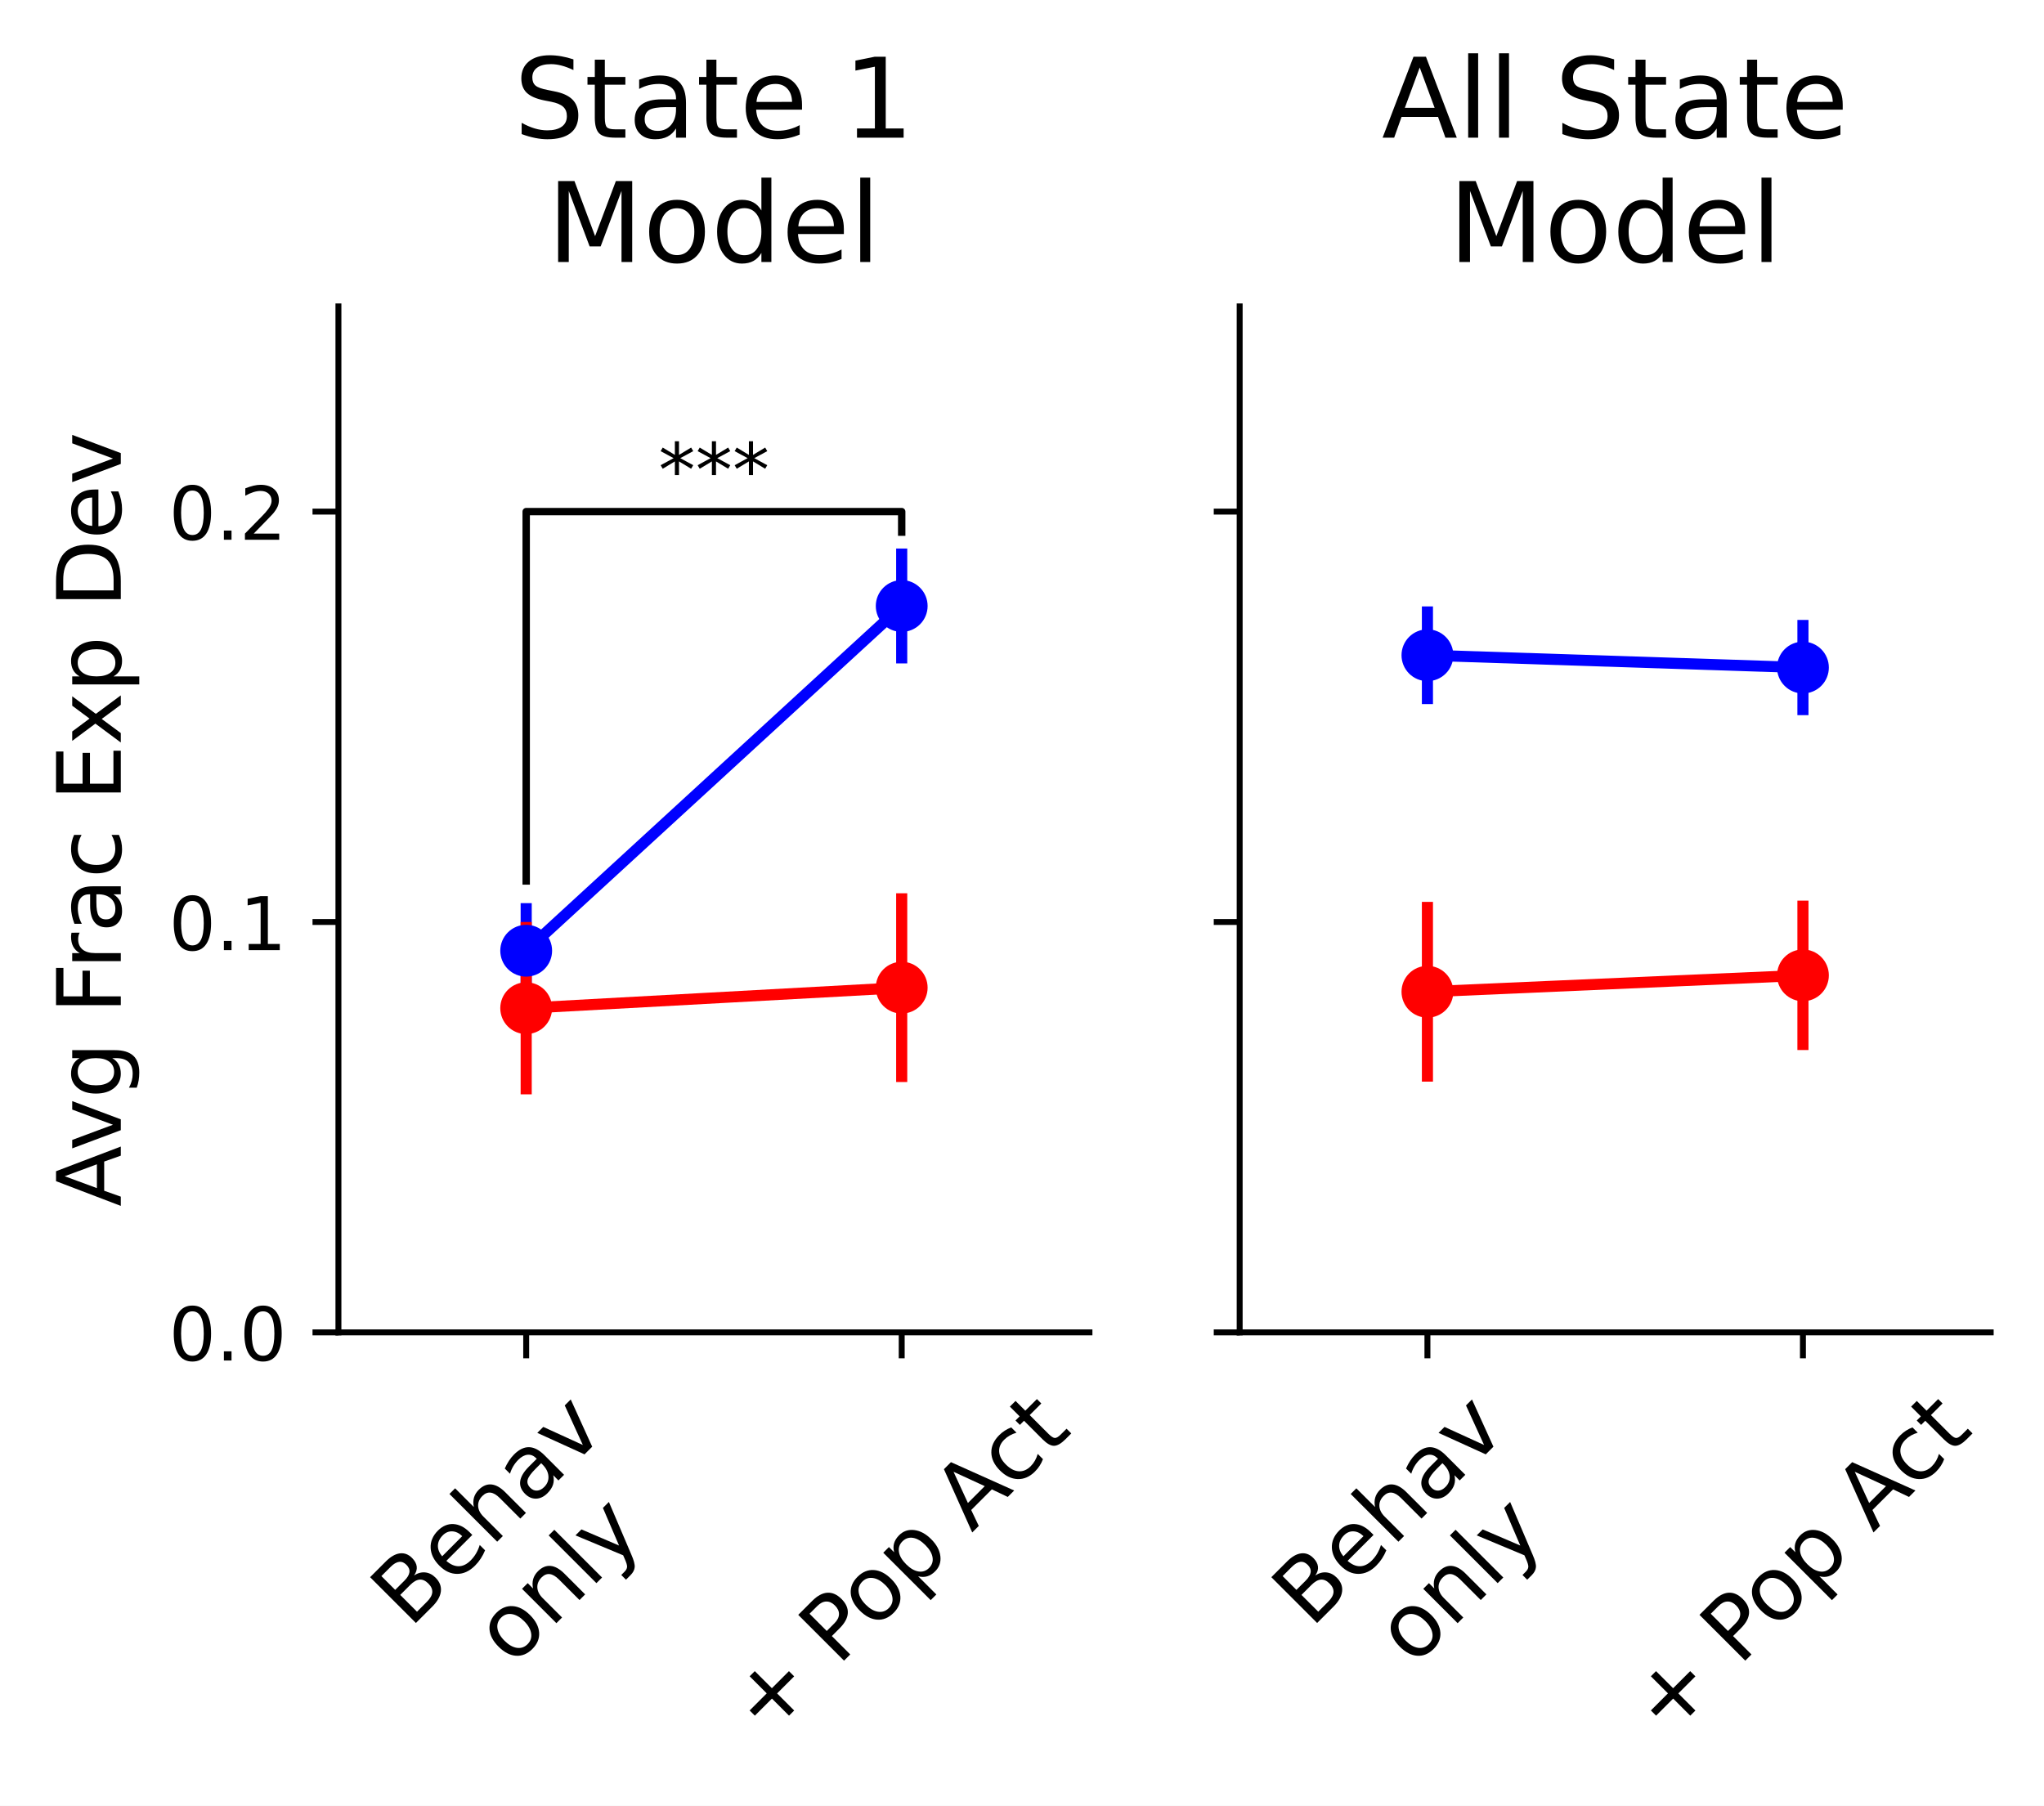
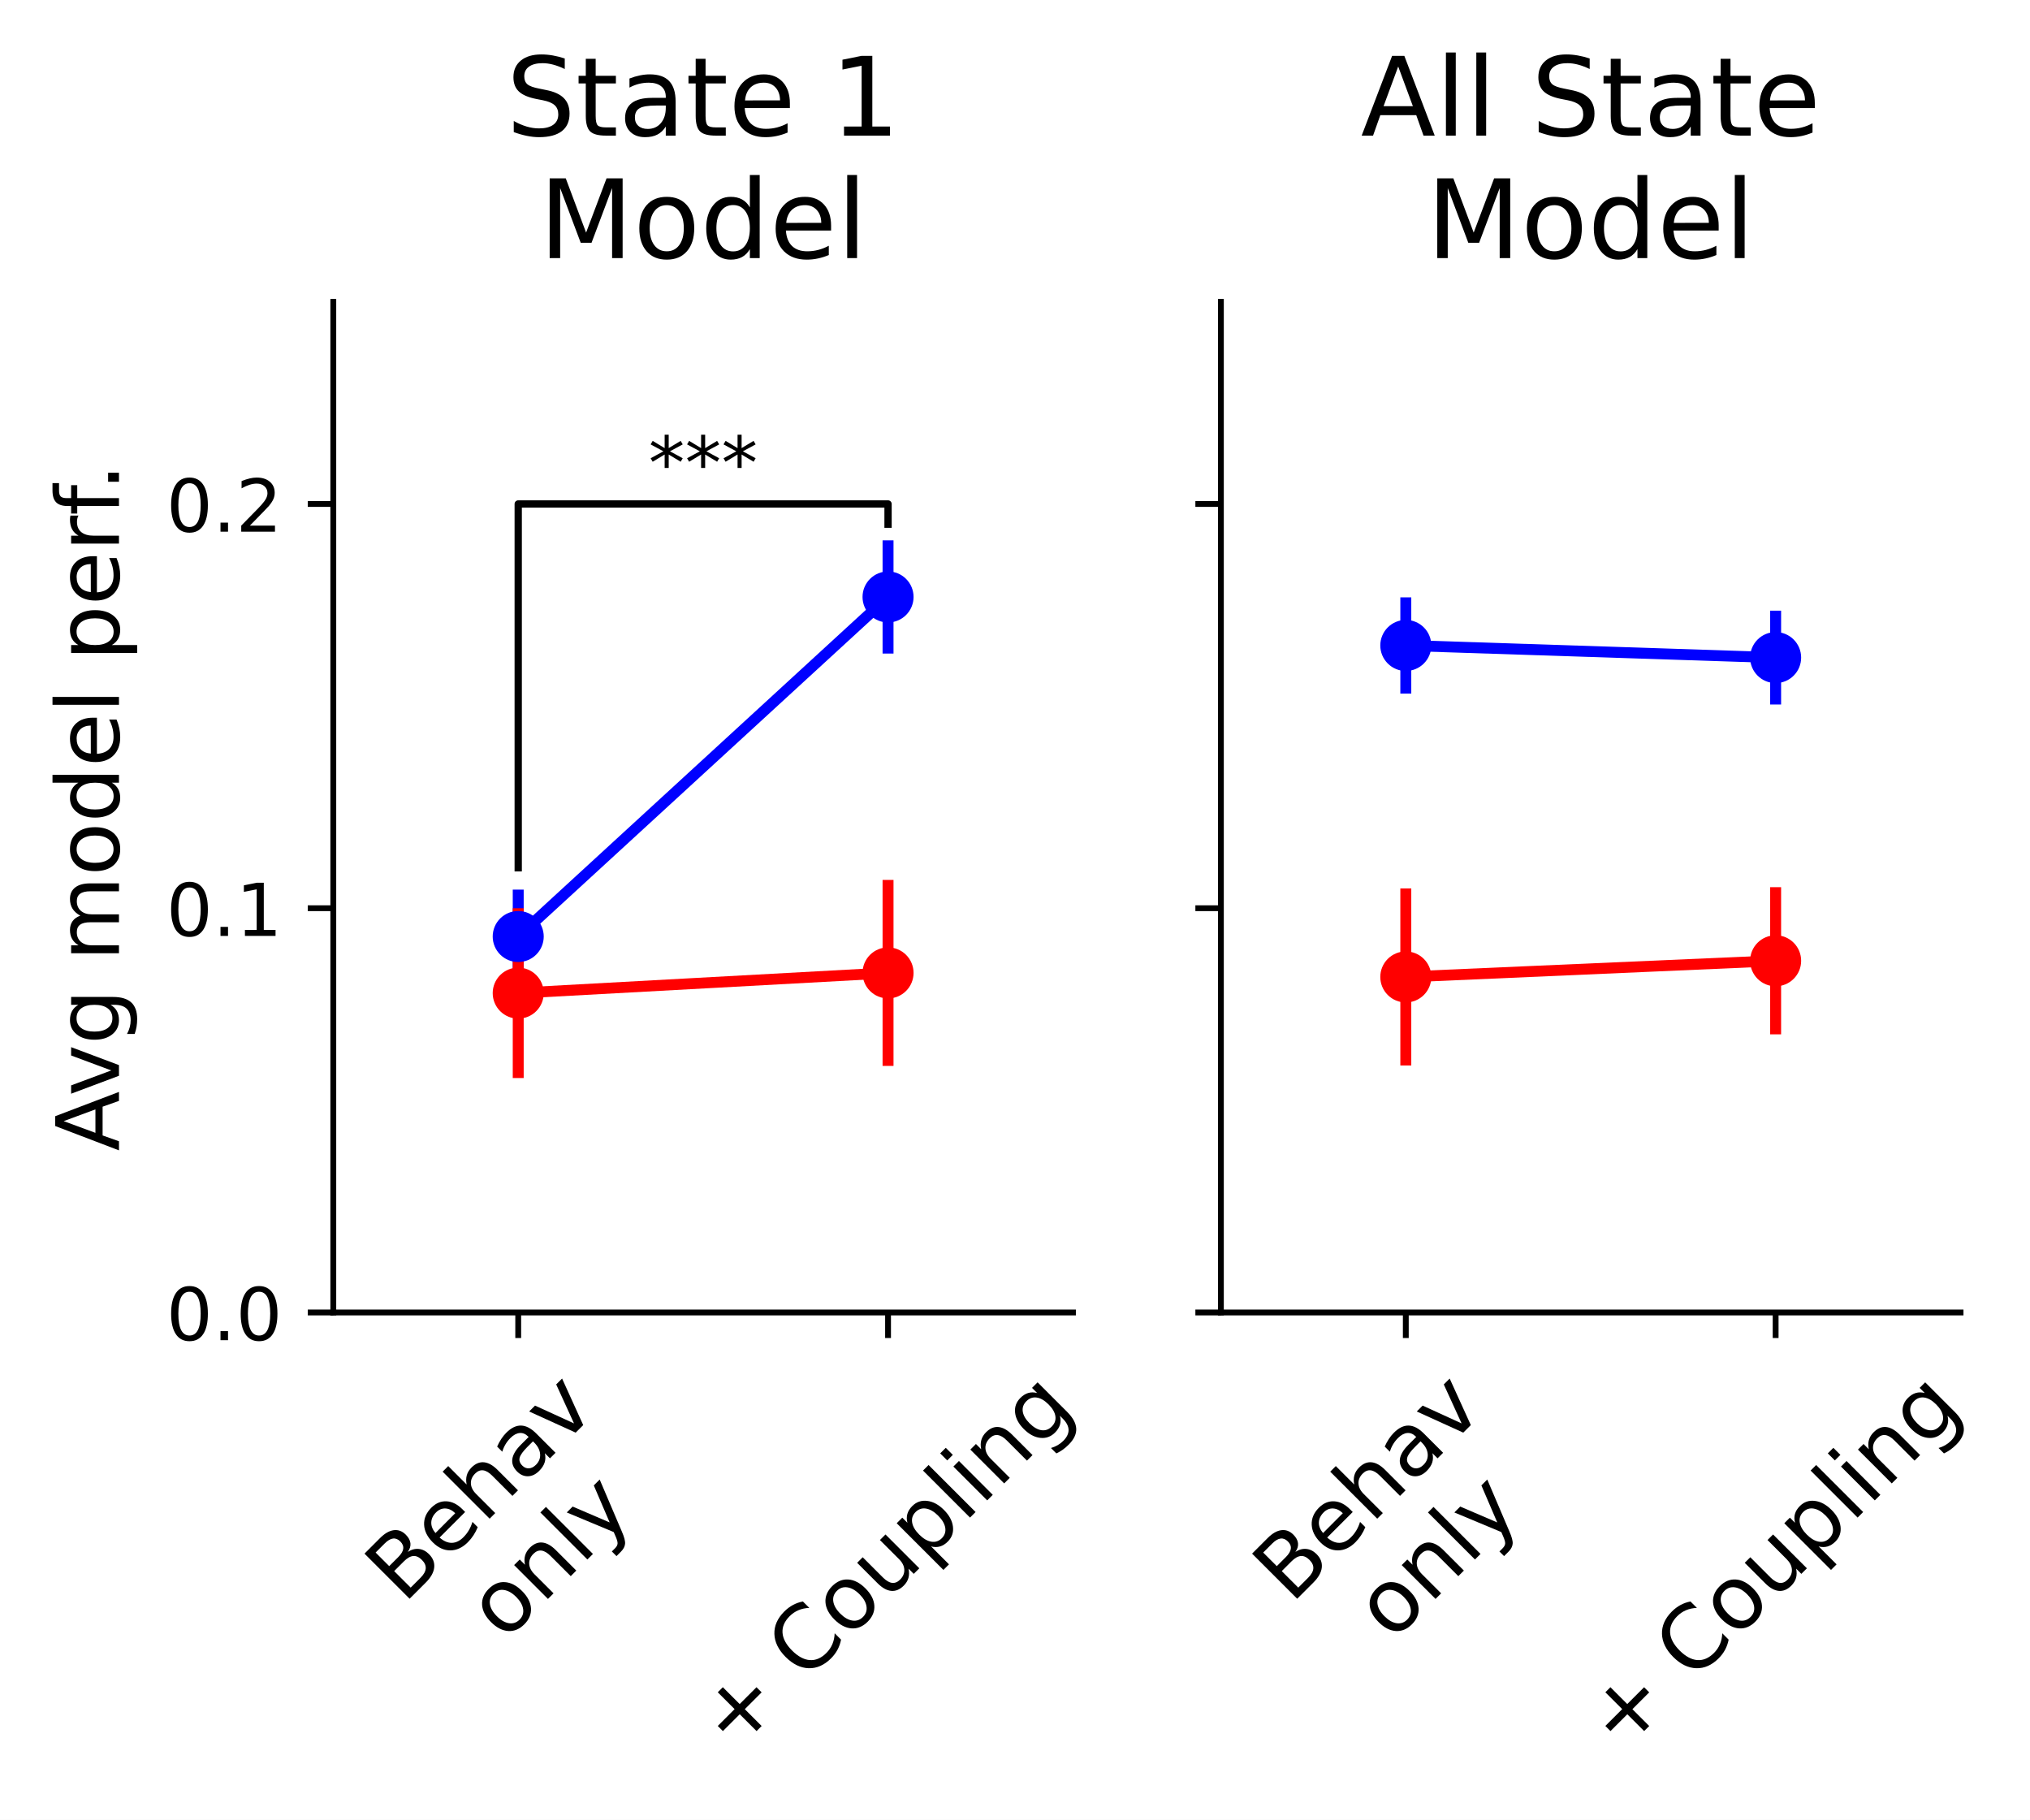
- <svg xmlns="http://www.w3.org/2000/svg" xmlns:xlink="http://www.w3.org/1999/xlink" width="276.117pt" height="243.946pt" viewBox="0 0 276.117 243.946" version="1.1">
+ <svg xmlns="http://www.w3.org/2000/svg" xmlns:xlink="http://www.w3.org/1999/xlink" width="278.443pt" height="249.574pt" viewBox="0 0 278.443 249.574" version="1.1">
  <defs>
    <style type="text/css">*{stroke-linejoin: round; stroke-linecap: butt}</style>
  </defs>
  <g id="figure_1">
    <g id="patch_1">
-       <path d="M 0 243.946  L 276.117 243.946  L 276.117 0  L 0 0  z " style="fill: #ffffff" />
+       <path d="M 0 249.574  L 278.443 249.574  L 278.443 0  L 0 0  z " style="fill: #ffffff" />
    </g>
    <g id="axes_1">
      <g id="patch_2">
        <path d="M 45.717 179.994  L 147.171 179.994  L 147.171 41.394  L 45.717 41.394  z " style="fill: #ffffff" />
      </g>
      <g id="matplotlib.axis_1">
        <g id="xtick_1">
          <g id="line2d_1">
            <defs>
-               <path id="m1e6b3a141a" d="M 0 0  L 0 3.5  " style="stroke: #000000; stroke-width: 0.8" />
+               <path id="md588c4acac" d="M 0 0  L 0 3.5  " style="stroke: #000000; stroke-width: 0.8" />
            </defs>
            <g>
-               <use xlink:href="#m1e6b3a141a" x="71.081" y="179.994" style="stroke: #000000; stroke-width: 0.8" />
+               <use xlink:href="#md588c4acac" x="71.081" y="179.994" style="stroke: #000000; stroke-width: 0.8" />
            </g>
          </g>
          <g id="text_1">
            <g transform="translate(55.34986 220.0843) rotate(-45) scale(0.12 -0.12)">
              <defs>
                <path id="DejaVuSans-42" d="M 1259 2228  L 1259 519  L 2272 519  Q 2781 519 3026 730  Q 3272 941 3272 1375  Q 3272 1813 3026 2020  Q 2781 2228 2272 2228  L 1259 2228  z M 1259 4147  L 1259 2741  L 2194 2741  Q 2656 2741 2882 2914  Q 3109 3088 3109 3444  Q 3109 3797 2882 3972  Q 2656 4147 2194 4147  L 1259 4147  z M 628 4666  L 2241 4666  Q 2963 4666 3353 4366  Q 3744 4066 3744 3513  Q 3744 3084 3544 2831  Q 3344 2578 2956 2516  Q 3422 2416 3680 2098  Q 3938 1781 3938 1306  Q 3938 681 3513 340  Q 3088 0 2303 0  L 628 0  L 628 4666  z " transform="scale(0.015625)" />
                <path id="DejaVuSans-65" d="M 3597 1894  L 3597 1613  L 953 1613  Q 991 1019 1311 708  Q 1631 397 2203 397  Q 2534 397 2845 478  Q 3156 559 3463 722  L 3463 178  Q 3153 47 2828 -22  Q 2503 -91 2169 -91  Q 1331 -91 842 396  Q 353 884 353 1716  Q 353 2575 817 3079  Q 1281 3584 2069 3584  Q 2775 3584 3186 3129  Q 3597 2675 3597 1894  z M 3022 2063  Q 3016 2534 2758 2815  Q 2500 3097 2075 3097  Q 1594 3097 1305 2825  Q 1016 2553 972 2059  L 3022 2063  z " transform="scale(0.015625)" />
                <path id="DejaVuSans-68" d="M 3513 2113  L 3513 0  L 2938 0  L 2938 2094  Q 2938 2591 2744 2837  Q 2550 3084 2163 3084  Q 1697 3084 1428 2787  Q 1159 2491 1159 1978  L 1159 0  L 581 0  L 581 4863  L 1159 4863  L 1159 2956  Q 1366 3272 1645 3428  Q 1925 3584 2291 3584  Q 2894 3584 3203 3211  Q 3513 2838 3513 2113  z " transform="scale(0.015625)" />
                <path id="DejaVuSans-61" d="M 2194 1759  Q 1497 1759 1228 1600  Q 959 1441 959 1056  Q 959 750 1161 570  Q 1363 391 1709 391  Q 2188 391 2477 730  Q 2766 1069 2766 1631  L 2766 1759  L 2194 1759  z M 3341 1997  L 3341 0  L 2766 0  L 2766 531  Q 2569 213 2275 61  Q 1981 -91 1556 -91  Q 1019 -91 701 211  Q 384 513 384 1019  Q 384 1609 779 1909  Q 1175 2209 1959 2209  L 2766 2209  L 2766 2266  Q 2766 2663 2505 2880  Q 2244 3097 1772 3097  Q 1472 3097 1187 3025  Q 903 2953 641 2809  L 641 3341  Q 956 3463 1253 3523  Q 1550 3584 1831 3584  Q 2591 3584 2966 3190  Q 3341 2797 3341 1997  z " transform="scale(0.015625)" />
                <path id="DejaVuSans-76" d="M 191 3500  L 800 3500  L 1894 563  L 2988 3500  L 3597 3500  L 2284 0  L 1503 0  L 191 3500  z " transform="scale(0.015625)" />
              </defs>
              <use xlink:href="#DejaVuSans-42" />
              <use xlink:href="#DejaVuSans-65" x="68.604" />
              <use xlink:href="#DejaVuSans-68" x="130.127" />
              <use xlink:href="#DejaVuSans-61" x="193.506" />
              <use xlink:href="#DejaVuSans-76" x="254.785" />
            </g>
            <g transform="translate(69.19824 225.2393) rotate(-45) scale(0.12 -0.12)">
              <defs>
                <path id="DejaVuSans-6f" d="M 1959 3097  Q 1497 3097 1228 2736  Q 959 2375 959 1747  Q 959 1119 1226 758  Q 1494 397 1959 397  Q 2419 397 2687 759  Q 2956 1122 2956 1747  Q 2956 2369 2687 2733  Q 2419 3097 1959 3097  z M 1959 3584  Q 2709 3584 3137 3096  Q 3566 2609 3566 1747  Q 3566 888 3137 398  Q 2709 -91 1959 -91  Q 1206 -91 779 398  Q 353 888 353 1747  Q 353 2609 779 3096  Q 1206 3584 1959 3584  z " transform="scale(0.015625)" />
                <path id="DejaVuSans-6e" d="M 3513 2113  L 3513 0  L 2938 0  L 2938 2094  Q 2938 2591 2744 2837  Q 2550 3084 2163 3084  Q 1697 3084 1428 2787  Q 1159 2491 1159 1978  L 1159 0  L 581 0  L 581 3500  L 1159 3500  L 1159 2956  Q 1366 3272 1645 3428  Q 1925 3584 2291 3584  Q 2894 3584 3203 3211  Q 3513 2838 3513 2113  z " transform="scale(0.015625)" />
                <path id="DejaVuSans-6c" d="M 603 4863  L 1178 4863  L 1178 0  L 603 0  L 603 4863  z " transform="scale(0.015625)" />
                <path id="DejaVuSans-79" d="M 2059 -325  Q 1816 -950 1584 -1140  Q 1353 -1331 966 -1331  L 506 -1331  L 506 -850  L 844 -850  Q 1081 -850 1212 -737  Q 1344 -625 1503 -206  L 1606 56  L 191 3500  L 800 3500  L 1894 763  L 2988 3500  L 3597 3500  L 2059 -325  z " transform="scale(0.015625)" />
              </defs>
              <use xlink:href="#DejaVuSans-6f" />
              <use xlink:href="#DejaVuSans-6e" x="61.182" />
              <use xlink:href="#DejaVuSans-6c" x="124.561" />
              <use xlink:href="#DejaVuSans-79" x="152.344" />
            </g>
          </g>
        </g>
        <g id="xtick_2">
          <g id="line2d_2">
            <g>
-               <use xlink:href="#m1e6b3a141a" x="121.808" y="179.994" style="stroke: #000000; stroke-width: 0.8" />
+               <use xlink:href="#md588c4acac" x="121.808" y="179.994" style="stroke: #000000; stroke-width: 0.8" />
            </g>
          </g>
          <g id="text_2">
-             <g transform="translate(103.3795 234.9813) rotate(-45) scale(0.12 -0.12)">
+             <g transform="translate(100.5654 240.6094) rotate(-45) scale(0.12 -0.12)">
              <defs>
                <path id="DejaVuSans-2b" d="M 2944 4013  L 2944 2272  L 4684 2272  L 4684 1741  L 2944 1741  L 2944 0  L 2419 0  L 2419 1741  L 678 1741  L 678 2272  L 2419 2272  L 2419 4013  L 2944 4013  z " transform="scale(0.015625)" />
                <path id="DejaVuSans-20" transform="scale(0.015625)" />
-                 <path id="DejaVuSans-50" d="M 1259 4147  L 1259 2394  L 2053 2394  Q 2494 2394 2734 2622  Q 2975 2850 2975 3272  Q 2975 3691 2734 3919  Q 2494 4147 2053 4147  L 1259 4147  z M 628 4666  L 2053 4666  Q 2838 4666 3239 4311  Q 3641 3956 3641 3272  Q 3641 2581 3239 2228  Q 2838 1875 2053 1875  L 1259 1875  L 1259 0  L 628 0  L 628 4666  z " transform="scale(0.015625)" />
+                 <path id="DejaVuSans-43" d="M 4122 4306  L 4122 3641  Q 3803 3938 3442 4084  Q 3081 4231 2675 4231  Q 1875 4231 1450 3742  Q 1025 3253 1025 2328  Q 1025 1406 1450 917  Q 1875 428 2675 428  Q 3081 428 3442 575  Q 3803 722 4122 1019  L 4122 359  Q 3791 134 3420 21  Q 3050 -91 2638 -91  Q 1578 -91 968 557  Q 359 1206 359 2328  Q 359 3453 968 4101  Q 1578 4750 2638 4750  Q 3056 4750 3426 4639  Q 3797 4528 4122 4306  z " transform="scale(0.015625)" />
+                 <path id="DejaVuSans-75" d="M 544 1381  L 544 3500  L 1119 3500  L 1119 1403  Q 1119 906 1312 657  Q 1506 409 1894 409  Q 2359 409 2629 706  Q 2900 1003 2900 1516  L 2900 3500  L 3475 3500  L 3475 0  L 2900 0  L 2900 538  Q 2691 219 2414 64  Q 2138 -91 1772 -91  Q 1169 -91 856 284  Q 544 659 544 1381  z M 1991 3584  L 1991 3584  z " transform="scale(0.015625)" />
                <path id="DejaVuSans-70" d="M 1159 525  L 1159 -1331  L 581 -1331  L 581 3500  L 1159 3500  L 1159 2969  Q 1341 3281 1617 3432  Q 1894 3584 2278 3584  Q 2916 3584 3314 3078  Q 3713 2572 3713 1747  Q 3713 922 3314 415  Q 2916 -91 2278 -91  Q 1894 -91 1617 61  Q 1341 213 1159 525  z M 3116 1747  Q 3116 2381 2855 2742  Q 2594 3103 2138 3103  Q 1681 3103 1420 2742  Q 1159 2381 1159 1747  Q 1159 1113 1420 752  Q 1681 391 2138 391  Q 2594 391 2855 752  Q 3116 1113 3116 1747  z " transform="scale(0.015625)" />
-                 <path id="DejaVuSans-41" d="M 2188 4044  L 1331 1722  L 3047 1722  L 2188 4044  z M 1831 4666  L 2547 4666  L 4325 0  L 3669 0  L 3244 1197  L 1141 1197  L 716 0  L 50 0  L 1831 4666  z " transform="scale(0.015625)" />
-                 <path id="DejaVuSans-63" d="M 3122 3366  L 3122 2828  Q 2878 2963 2633 3030  Q 2388 3097 2138 3097  Q 1578 3097 1268 2742  Q 959 2388 959 1747  Q 959 1106 1268 751  Q 1578 397 2138 397  Q 2388 397 2633 464  Q 2878 531 3122 666  L 3122 134  Q 2881 22 2623 -34  Q 2366 -91 2075 -91  Q 1284 -91 818 406  Q 353 903 353 1747  Q 353 2603 823 3093  Q 1294 3584 2113 3584  Q 2378 3584 2631 3529  Q 2884 3475 3122 3366  z " transform="scale(0.015625)" />
-                 <path id="DejaVuSans-74" d="M 1172 4494  L 1172 3500  L 2356 3500  L 2356 3053  L 1172 3053  L 1172 1153  Q 1172 725 1289 603  Q 1406 481 1766 481  L 2356 481  L 2356 0  L 1766 0  Q 1100 0 847 248  Q 594 497 594 1153  L 594 3053  L 172 3053  L 172 3500  L 594 3500  L 594 4494  L 1172 4494  z " transform="scale(0.015625)" />
+                 <path id="DejaVuSans-69" d="M 603 3500  L 1178 3500  L 1178 0  L 603 0  L 603 3500  z M 603 4863  L 1178 4863  L 1178 4134  L 603 4134  L 603 4863  z " transform="scale(0.015625)" />
+                 <path id="DejaVuSans-67" d="M 2906 1791  Q 2906 2416 2648 2759  Q 2391 3103 1925 3103  Q 1463 3103 1205 2759  Q 947 2416 947 1791  Q 947 1169 1205 825  Q 1463 481 1925 481  Q 2391 481 2648 825  Q 2906 1169 2906 1791  z M 3481 434  Q 3481 -459 3084 -895  Q 2688 -1331 1869 -1331  Q 1566 -1331 1297 -1286  Q 1028 -1241 775 -1147  L 775 -588  Q 1028 -725 1275 -790  Q 1522 -856 1778 -856  Q 2344 -856 2625 -561  Q 2906 -266 2906 331  L 2906 616  Q 2728 306 2450 153  Q 2172 0 1784 0  Q 1141 0 747 490  Q 353 981 353 1791  Q 353 2603 747 3093  Q 1141 3584 1784 3584  Q 2172 3584 2450 3431  Q 2728 3278 2906 2969  L 2906 3500  L 3481 3500  L 3481 434  z " transform="scale(0.015625)" />
              </defs>
              <use xlink:href="#DejaVuSans-2b" />
              <use xlink:href="#DejaVuSans-20" x="83.789" />
-               <use xlink:href="#DejaVuSans-50" x="115.576" />
-               <use xlink:href="#DejaVuSans-6f" x="172.254" />
-               <use xlink:href="#DejaVuSans-70" x="233.436" />
-               <use xlink:href="#DejaVuSans-20" x="296.912" />
-               <use xlink:href="#DejaVuSans-41" x="328.699" />
-               <use xlink:href="#DejaVuSans-63" x="395.357" />
-               <use xlink:href="#DejaVuSans-74" x="450.338" />
+               <use xlink:href="#DejaVuSans-43" x="115.576" />
+               <use xlink:href="#DejaVuSans-6f" x="185.4" />
+               <use xlink:href="#DejaVuSans-75" x="246.582" />
+               <use xlink:href="#DejaVuSans-70" x="309.961" />
+               <use xlink:href="#DejaVuSans-6c" x="373.438" />
+               <use xlink:href="#DejaVuSans-69" x="401.221" />
+               <use xlink:href="#DejaVuSans-6e" x="429.004" />
+               <use xlink:href="#DejaVuSans-67" x="492.383" />
            </g>
          </g>
        </g>
      </g>
      <g id="matplotlib.axis_2">
        <g id="ytick_1">
          <g id="line2d_3">
            <defs>
-               <path id="m9e9dbb8ff7" d="M 0 0  L -3.5 0  " style="stroke: #000000; stroke-width: 0.8" />
+               <path id="m133ce70b2f" d="M 0 0  L -3.5 0  " style="stroke: #000000; stroke-width: 0.8" />
            </defs>
            <g>
-               <use xlink:href="#m9e9dbb8ff7" x="45.717" y="179.994" style="stroke: #000000; stroke-width: 0.8" />
+               <use xlink:href="#m133ce70b2f" x="45.717" y="179.994" style="stroke: #000000; stroke-width: 0.8" />
            </g>
          </g>
          <g id="text_3">
            <g transform="translate(22.81375 183.7936) scale(0.1 -0.1)">
              <defs>
                <path id="DejaVuSans-30" d="M 2034 4250  Q 1547 4250 1301 3770  Q 1056 3291 1056 2328  Q 1056 1369 1301 889  Q 1547 409 2034 409  Q 2525 409 2770 889  Q 3016 1369 3016 2328  Q 3016 3291 2770 3770  Q 2525 4250 2034 4250  z M 2034 4750  Q 2819 4750 3233 4129  Q 3647 3509 3647 2328  Q 3647 1150 3233 529  Q 2819 -91 2034 -91  Q 1250 -91 836 529  Q 422 1150 422 2328  Q 422 3509 836 4129  Q 1250 4750 2034 4750  z " transform="scale(0.015625)" />
                <path id="DejaVuSans-2e" d="M 684 794  L 1344 794  L 1344 0  L 684 0  L 684 794  z " transform="scale(0.015625)" />
              </defs>
              <use xlink:href="#DejaVuSans-30" />
              <use xlink:href="#DejaVuSans-2e" x="63.623" />
              <use xlink:href="#DejaVuSans-30" x="95.41" />
            </g>
          </g>
        </g>
        <g id="ytick_2">
          <g id="line2d_4">
            <g>
-               <use xlink:href="#m9e9dbb8ff7" x="45.717" y="124.554" style="stroke: #000000; stroke-width: 0.8" />
+               <use xlink:href="#m133ce70b2f" x="45.717" y="124.554" style="stroke: #000000; stroke-width: 0.8" />
            </g>
          </g>
          <g id="text_4">
            <g transform="translate(22.81375 128.3536) scale(0.1 -0.1)">
              <defs>
                <path id="DejaVuSans-31" d="M 794 531  L 1825 531  L 1825 4091  L 703 3866  L 703 4441  L 1819 4666  L 2450 4666  L 2450 531  L 3481 531  L 3481 0  L 794 0  L 794 531  z " transform="scale(0.015625)" />
              </defs>
              <use xlink:href="#DejaVuSans-30" />
              <use xlink:href="#DejaVuSans-2e" x="63.623" />
              <use xlink:href="#DejaVuSans-31" x="95.41" />
            </g>
          </g>
        </g>
        <g id="ytick_3">
          <g id="line2d_5">
            <g>
-               <use xlink:href="#m9e9dbb8ff7" x="45.717" y="69.114" style="stroke: #000000; stroke-width: 0.8" />
+               <use xlink:href="#m133ce70b2f" x="45.717" y="69.114" style="stroke: #000000; stroke-width: 0.8" />
            </g>
          </g>
          <g id="text_5">
            <g transform="translate(22.81375 72.91359) scale(0.1 -0.1)">
              <defs>
                <path id="DejaVuSans-32" d="M 1228 531  L 3431 531  L 3431 0  L 469 0  L 469 531  Q 828 903 1448 1529  Q 2069 2156 2228 2338  Q 2531 2678 2651 2914  Q 2772 3150 2772 3378  Q 2772 3750 2511 3984  Q 2250 4219 1831 4219  Q 1534 4219 1204 4116  Q 875 4013 500 3803  L 500 4441  Q 881 4594 1212 4672  Q 1544 4750 1819 4750  Q 2544 4750 2975 4387  Q 3406 4025 3406 3419  Q 3406 3131 3298 2873  Q 3191 2616 2906 2266  Q 2828 2175 2409 1742  Q 1991 1309 1228 531  z " transform="scale(0.015625)" />
              </defs>
              <use xlink:href="#DejaVuSans-30" />
              <use xlink:href="#DejaVuSans-2e" x="63.623" />
              <use xlink:href="#DejaVuSans-32" x="95.41" />
            </g>
          </g>
        </g>
        <g id="text_6">
-           <g transform="translate(16.31812 163.0003) rotate(-90) scale(0.12 -0.12)">
+           <g transform="translate(16.31812 157.8553) rotate(-90) scale(0.12 -0.12)">
            <defs>
-               <path id="DejaVuSans-67" d="M 2906 1791  Q 2906 2416 2648 2759  Q 2391 3103 1925 3103  Q 1463 3103 1205 2759  Q 947 2416 947 1791  Q 947 1169 1205 825  Q 1463 481 1925 481  Q 2391 481 2648 825  Q 2906 1169 2906 1791  z M 3481 434  Q 3481 -459 3084 -895  Q 2688 -1331 1869 -1331  Q 1566 -1331 1297 -1286  Q 1028 -1241 775 -1147  L 775 -588  Q 1028 -725 1275 -790  Q 1522 -856 1778 -856  Q 2344 -856 2625 -561  Q 2906 -266 2906 331  L 2906 616  Q 2728 306 2450 153  Q 2172 0 1784 0  Q 1141 0 747 490  Q 353 981 353 1791  Q 353 2603 747 3093  Q 1141 3584 1784 3584  Q 2172 3584 2450 3431  Q 2728 3278 2906 2969  L 2906 3500  L 3481 3500  L 3481 434  z " transform="scale(0.015625)" />
-               <path id="DejaVuSans-46" d="M 628 4666  L 3309 4666  L 3309 4134  L 1259 4134  L 1259 2759  L 3109 2759  L 3109 2228  L 1259 2228  L 1259 0  L 628 0  L 628 4666  z " transform="scale(0.015625)" />
+               <path id="DejaVuSans-41" d="M 2188 4044  L 1331 1722  L 3047 1722  L 2188 4044  z M 1831 4666  L 2547 4666  L 4325 0  L 3669 0  L 3244 1197  L 1141 1197  L 716 0  L 50 0  L 1831 4666  z " transform="scale(0.015625)" />
+               <path id="DejaVuSans-6d" d="M 3328 2828  Q 3544 3216 3844 3400  Q 4144 3584 4550 3584  Q 5097 3584 5394 3201  Q 5691 2819 5691 2113  L 5691 0  L 5113 0  L 5113 2094  Q 5113 2597 4934 2840  Q 4756 3084 4391 3084  Q 3944 3084 3684 2787  Q 3425 2491 3425 1978  L 3425 0  L 2847 0  L 2847 2094  Q 2847 2600 2669 2842  Q 2491 3084 2119 3084  Q 1678 3084 1418 2786  Q 1159 2488 1159 1978  L 1159 0  L 581 0  L 581 3500  L 1159 3500  L 1159 2956  Q 1356 3278 1631 3431  Q 1906 3584 2284 3584  Q 2666 3584 2933 3390  Q 3200 3197 3328 2828  z " transform="scale(0.015625)" />
+               <path id="DejaVuSans-64" d="M 2906 2969  L 2906 4863  L 3481 4863  L 3481 0  L 2906 0  L 2906 525  Q 2725 213 2448 61  Q 2172 -91 1784 -91  Q 1150 -91 751 415  Q 353 922 353 1747  Q 353 2572 751 3078  Q 1150 3584 1784 3584  Q 2172 3584 2448 3432  Q 2725 3281 2906 2969  z M 947 1747  Q 947 1113 1208 752  Q 1469 391 1925 391  Q 2381 391 2643 752  Q 2906 1113 2906 1747  Q 2906 2381 2643 2742  Q 2381 3103 1925 3103  Q 1469 3103 1208 2742  Q 947 2381 947 1747  z " transform="scale(0.015625)" />
              <path id="DejaVuSans-72" d="M 2631 2963  Q 2534 3019 2420 3045  Q 2306 3072 2169 3072  Q 1681 3072 1420 2755  Q 1159 2438 1159 1844  L 1159 0  L 581 0  L 581 3500  L 1159 3500  L 1159 2956  Q 1341 3275 1631 3429  Q 1922 3584 2338 3584  Q 2397 3584 2469 3576  Q 2541 3569 2628 3553  L 2631 2963  z " transform="scale(0.015625)" />
-               <path id="DejaVuSans-45" d="M 628 4666  L 3578 4666  L 3578 4134  L 1259 4134  L 1259 2753  L 3481 2753  L 3481 2222  L 1259 2222  L 1259 531  L 3634 531  L 3634 0  L 628 0  L 628 4666  z " transform="scale(0.015625)" />
-               <path id="DejaVuSans-78" d="M 3513 3500  L 2247 1797  L 3578 0  L 2900 0  L 1881 1375  L 863 0  L 184 0  L 1544 1831  L 300 3500  L 978 3500  L 1906 2253  L 2834 3500  L 3513 3500  z " transform="scale(0.015625)" />
-               <path id="DejaVuSans-44" d="M 1259 4147  L 1259 519  L 2022 519  Q 2988 519 3436 956  Q 3884 1394 3884 2338  Q 3884 3275 3436 3711  Q 2988 4147 2022 4147  L 1259 4147  z M 628 4666  L 1925 4666  Q 3281 4666 3915 4102  Q 4550 3538 4550 2338  Q 4550 1131 3912 565  Q 3275 0 1925 0  L 628 0  L 628 4666  z " transform="scale(0.015625)" />
+               <path id="DejaVuSans-66" d="M 2375 4863  L 2375 4384  L 1825 4384  Q 1516 4384 1395 4259  Q 1275 4134 1275 3809  L 1275 3500  L 2222 3500  L 2222 3053  L 1275 3053  L 1275 0  L 697 0  L 697 3053  L 147 3053  L 147 3500  L 697 3500  L 697 3744  Q 697 4328 969 4595  Q 1241 4863 1831 4863  L 2375 4863  z " transform="scale(0.015625)" />
            </defs>
            <use xlink:href="#DejaVuSans-41" />
            <use xlink:href="#DejaVuSans-76" x="62.533" />
            <use xlink:href="#DejaVuSans-67" x="121.713" />
            <use xlink:href="#DejaVuSans-20" x="185.189" />
-             <use xlink:href="#DejaVuSans-46" x="216.977" />
-             <use xlink:href="#DejaVuSans-72" x="267.246" />
-             <use xlink:href="#DejaVuSans-61" x="308.359" />
-             <use xlink:href="#DejaVuSans-63" x="369.639" />
-             <use xlink:href="#DejaVuSans-20" x="424.619" />
-             <use xlink:href="#DejaVuSans-45" x="456.406" />
-             <use xlink:href="#DejaVuSans-78" x="519.59" />
-             <use xlink:href="#DejaVuSans-70" x="578.77" />
-             <use xlink:href="#DejaVuSans-20" x="642.246" />
-             <use xlink:href="#DejaVuSans-44" x="674.033" />
-             <use xlink:href="#DejaVuSans-65" x="751.035" />
-             <use xlink:href="#DejaVuSans-76" x="812.559" />
+             <use xlink:href="#DejaVuSans-6d" x="216.977" />
+             <use xlink:href="#DejaVuSans-6f" x="314.389" />
+             <use xlink:href="#DejaVuSans-64" x="375.57" />
+             <use xlink:href="#DejaVuSans-65" x="439.047" />
+             <use xlink:href="#DejaVuSans-6c" x="500.57" />
+             <use xlink:href="#DejaVuSans-20" x="528.354" />
+             <use xlink:href="#DejaVuSans-70" x="560.141" />
+             <use xlink:href="#DejaVuSans-65" x="623.617" />
+             <use xlink:href="#DejaVuSans-72" x="685.141" />
+             <use xlink:href="#DejaVuSans-66" x="726.254" />
+             <use xlink:href="#DejaVuSans-2e" x="754.209" />
          </g>
        </g>
      </g>
      <g id="LineCollection_1">
-         <path d="M 71.081 134.866  L 71.081 122.004  " clip-path="url(#pe9f0183583)" style="fill: none; stroke: #0000ff; stroke-width: 1.5" />
-         <path d="M 121.808 89.627  L 121.808 74.104  " clip-path="url(#pe9f0183583)" style="fill: none; stroke: #0000ff; stroke-width: 1.5" />
+         <path d="M 71.081 134.866  L 71.081 122.004  " clip-path="url(#pdbc18eac72)" style="fill: none; stroke: #0000ff; stroke-width: 1.5" />
+         <path d="M 121.808 89.627  L 121.808 74.104  " clip-path="url(#pdbc18eac72)" style="fill: none; stroke: #0000ff; stroke-width: 1.5" />
      </g>
      <g id="line2d_6">
-         <path d="M 71.081 128.435  L 121.808 81.866  " clip-path="url(#pe9f0183583)" style="fill: none; stroke: #0000ff; stroke-width: 1.5; stroke-linecap: square" />
+         <path d="M 71.081 128.435  L 121.808 81.866  " clip-path="url(#pdbc18eac72)" style="fill: none; stroke: #0000ff; stroke-width: 1.5; stroke-linecap: square" />
      </g>
      <g id="LineCollection_2">
-         <path d="M 71.081 147.839  L 71.081 124.554  " clip-path="url(#pe9f0183583)" style="fill: none; stroke: #ff0000; stroke-width: 1.5" />
-         <path d="M 121.808 146.176  L 121.808 120.674  " clip-path="url(#pe9f0183583)" style="fill: none; stroke: #ff0000; stroke-width: 1.5" />
+         <path d="M 71.081 147.839  L 71.081 124.554  " clip-path="url(#pdbc18eac72)" style="fill: none; stroke: #ff0000; stroke-width: 1.5" />
+         <path d="M 121.808 146.176  L 121.808 120.674  " clip-path="url(#pdbc18eac72)" style="fill: none; stroke: #ff0000; stroke-width: 1.5" />
      </g>
      <g id="line2d_7">
-         <path d="M 71.081 136.197  L 121.808 133.425  " clip-path="url(#pe9f0183583)" style="fill: none; stroke: #ff0000; stroke-width: 1.5; stroke-linecap: square" />
+         <path d="M 71.081 136.197  L 121.808 133.425  " clip-path="url(#pdbc18eac72)" style="fill: none; stroke: #ff0000; stroke-width: 1.5; stroke-linecap: square" />
      </g>
      <g id="line2d_8">
-         <path clip-path="url(#pe9f0183583)" style="fill: none; stroke-dasharray: 5.55,2.4; stroke-dashoffset: 0; stroke: #808080; stroke-width: 1.5" />
+         <path clip-path="url(#pdbc18eac72)" style="fill: none; stroke-dasharray: 5.55,2.4; stroke-dashoffset: 0; stroke: #808080; stroke-width: 1.5" />
      </g>
      <g id="line2d_9">
-         <path d="M 71.081 119.01  L 71.081 69.114  L 121.808 69.114  L 121.808 71.886  " clip-path="url(#pe9f0183583)" style="fill: none; stroke: #000000; stroke-linecap: square" />
+         <path d="M 71.081 119.01  L 71.081 69.114  L 121.808 69.114  L 121.808 71.886  " clip-path="url(#pdbc18eac72)" style="fill: none; stroke: #000000; stroke-linecap: square" />
      </g>
      <g id="line2d_10">
        <defs>
-           <path id="m7d109ae6e1" d="M 0 3  C 0.796 3 1.559 2.684 2.121 2.121  C 2.684 1.559 3 0.796 3 0  C 3 -0.796 2.684 -1.559 2.121 -2.121  C 1.559 -2.684 0.796 -3 0 -3  C -0.796 -3 -1.559 -2.684 -2.121 -2.121  C -2.684 -1.559 -3 -0.796 -3 0  C -3 0.796 -2.684 1.559 -2.121 2.121  C -1.559 2.684 -0.796 3 0 3  z " style="stroke: #0000ff" />
+           <path id="m0892a145b8" d="M 0 3  C 0.796 3 1.559 2.684 2.121 2.121  C 2.684 1.559 3 0.796 3 0  C 3 -0.796 2.684 -1.559 2.121 -2.121  C 1.559 -2.684 0.796 -3 0 -3  C -0.796 -3 -1.559 -2.684 -2.121 -2.121  C -2.684 -1.559 -3 -0.796 -3 0  C -3 0.796 -2.684 1.559 -2.121 2.121  C -1.559 2.684 -0.796 3 0 3  z " style="stroke: #0000ff" />
        </defs>
-         <g clip-path="url(#pe9f0183583)">
-           <use xlink:href="#m7d109ae6e1" x="71.081" y="128.435" style="fill: #0000ff; stroke: #0000ff" />
-           <use xlink:href="#m7d109ae6e1" x="121.808" y="81.866" style="fill: #0000ff; stroke: #0000ff" />
+         <g clip-path="url(#pdbc18eac72)">
+           <use xlink:href="#m0892a145b8" x="71.081" y="128.435" style="fill: #0000ff; stroke: #0000ff" />
+           <use xlink:href="#m0892a145b8" x="121.808" y="81.866" style="fill: #0000ff; stroke: #0000ff" />
        </g>
      </g>
      <g id="line2d_11">
        <defs>
-           <path id="m27e6146128" d="M 0 3  C 0.796 3 1.559 2.684 2.121 2.121  C 2.684 1.559 3 0.796 3 0  C 3 -0.796 2.684 -1.559 2.121 -2.121  C 1.559 -2.684 0.796 -3 0 -3  C -0.796 -3 -1.559 -2.684 -2.121 -2.121  C -2.684 -1.559 -3 -0.796 -3 0  C -3 0.796 -2.684 1.559 -2.121 2.121  C -1.559 2.684 -0.796 3 0 3  z " style="stroke: #ff0000" />
+           <path id="m51ddb16e0b" d="M 0 3  C 0.796 3 1.559 2.684 2.121 2.121  C 2.684 1.559 3 0.796 3 0  C 3 -0.796 2.684 -1.559 2.121 -2.121  C 1.559 -2.684 0.796 -3 0 -3  C -0.796 -3 -1.559 -2.684 -2.121 -2.121  C -2.684 -1.559 -3 -0.796 -3 0  C -3 0.796 -2.684 1.559 -2.121 2.121  C -1.559 2.684 -0.796 3 0 3  z " style="stroke: #ff0000" />
        </defs>
-         <g clip-path="url(#pe9f0183583)">
-           <use xlink:href="#m27e6146128" x="71.081" y="136.197" style="fill: #ff0000; stroke: #ff0000" />
-           <use xlink:href="#m27e6146128" x="121.808" y="133.425" style="fill: #ff0000; stroke: #ff0000" />
+         <g clip-path="url(#pdbc18eac72)">
+           <use xlink:href="#m51ddb16e0b" x="71.081" y="136.197" style="fill: #ff0000; stroke: #ff0000" />
+           <use xlink:href="#m51ddb16e0b" x="121.808" y="133.425" style="fill: #ff0000; stroke: #ff0000" />
        </g>
      </g>
      <g id="patch_3">
        <path d="M 45.717 179.994  L 45.717 41.394  " style="fill: none; stroke: #000000; stroke-width: 0.8; stroke-linejoin: miter; stroke-linecap: square" />
      </g>
      <g id="patch_4">
        <path d="M 45.717 179.994  L 147.171 179.994  " style="fill: none; stroke: #000000; stroke-width: 0.8; stroke-linejoin: miter; stroke-linecap: square" />
      </g>
      <g id="text_7">
        <g transform="translate(88.94415 67.03469) scale(0.1 -0.1)">
          <defs>
            <path id="DejaVuSans-2a" d="M 3009 3897  L 1888 3291  L 3009 2681  L 2828 2375  L 1778 3009  L 1778 1831  L 1422 1831  L 1422 3009  L 372 2375  L 191 2681  L 1313 3291  L 191 3897  L 372 4206  L 1422 3572  L 1422 4750  L 1778 4750  L 1778 3572  L 2828 4206  L 3009 3897  z " transform="scale(0.015625)" />
          </defs>
          <use xlink:href="#DejaVuSans-2a" />
          <use xlink:href="#DejaVuSans-2a" x="50" />
          <use xlink:href="#DejaVuSans-2a" x="100" />
        </g>
      </g>
      <g id="text_8">
        <g transform="translate(69.43595 18.59766) scale(0.15 -0.15)">
          <defs>
            <path id="DejaVuSans-53" d="M 3425 4513  L 3425 3897  Q 3066 4069 2747 4153  Q 2428 4238 2131 4238  Q 1616 4238 1336 4038  Q 1056 3838 1056 3469  Q 1056 3159 1242 3001  Q 1428 2844 1947 2747  L 2328 2669  Q 3034 2534 3370 2195  Q 3706 1856 3706 1288  Q 3706 609 3251 259  Q 2797 -91 1919 -91  Q 1588 -91 1214 -16  Q 841 59 441 206  L 441 856  Q 825 641 1194 531  Q 1563 422 1919 422  Q 2459 422 2753 634  Q 3047 847 3047 1241  Q 3047 1584 2836 1778  Q 2625 1972 2144 2069  L 1759 2144  Q 1053 2284 737 2584  Q 422 2884 422 3419  Q 422 4038 858 4394  Q 1294 4750 2059 4750  Q 2388 4750 2728 4690  Q 3069 4631 3425 4513  z " transform="scale(0.015625)" />
+             <path id="DejaVuSans-74" d="M 1172 4494  L 1172 3500  L 2356 3500  L 2356 3053  L 1172 3053  L 1172 1153  Q 1172 725 1289 603  Q 1406 481 1766 481  L 2356 481  L 2356 0  L 1766 0  Q 1100 0 847 248  Q 594 497 594 1153  L 594 3053  L 172 3053  L 172 3500  L 594 3500  L 594 4494  L 1172 4494  z " transform="scale(0.015625)" />
          </defs>
          <use xlink:href="#DejaVuSans-53" />
          <use xlink:href="#DejaVuSans-74" x="63.477" />
          <use xlink:href="#DejaVuSans-61" x="102.686" />
          <use xlink:href="#DejaVuSans-74" x="163.965" />
          <use xlink:href="#DejaVuSans-65" x="203.174" />
          <use xlink:href="#DejaVuSans-20" x="264.697" />
          <use xlink:href="#DejaVuSans-31" x="296.484" />
        </g>
        <g transform="translate(73.92423 35.39437) scale(0.15 -0.15)">
          <defs>
            <path id="DejaVuSans-4d" d="M 628 4666  L 1569 4666  L 2759 1491  L 3956 4666  L 4897 4666  L 4897 0  L 4281 0  L 4281 4097  L 3078 897  L 2444 897  L 1241 4097  L 1241 0  L 628 0  L 628 4666  z " transform="scale(0.015625)" />
-             <path id="DejaVuSans-64" d="M 2906 2969  L 2906 4863  L 3481 4863  L 3481 0  L 2906 0  L 2906 525  Q 2725 213 2448 61  Q 2172 -91 1784 -91  Q 1150 -91 751 415  Q 353 922 353 1747  Q 353 2572 751 3078  Q 1150 3584 1784 3584  Q 2172 3584 2448 3432  Q 2725 3281 2906 2969  z M 947 1747  Q 947 1113 1208 752  Q 1469 391 1925 391  Q 2381 391 2643 752  Q 2906 1113 2906 1747  Q 2906 2381 2643 2742  Q 2381 3103 1925 3103  Q 1469 3103 1208 2742  Q 947 2381 947 1747  z " transform="scale(0.015625)" />
          </defs>
          <use xlink:href="#DejaVuSans-4d" />
          <use xlink:href="#DejaVuSans-6f" x="86.279" />
          <use xlink:href="#DejaVuSans-64" x="147.461" />
          <use xlink:href="#DejaVuSans-65" x="210.938" />
          <use xlink:href="#DejaVuSans-6c" x="272.461" />
        </g>
      </g>
    </g>
    <g id="axes_2">
      <g id="patch_5">
        <path d="M 167.462 179.994  L 268.917 179.994  L 268.917 41.394  L 167.462 41.394  z " style="fill: #ffffff" />
      </g>
      <g id="matplotlib.axis_3">
        <g id="xtick_3">
          <g id="line2d_12">
            <g>
-               <use xlink:href="#m1e6b3a141a" x="192.826" y="179.994" style="stroke: #000000; stroke-width: 0.8" />
+               <use xlink:href="#md588c4acac" x="192.826" y="179.994" style="stroke: #000000; stroke-width: 0.8" />
            </g>
          </g>
          <g id="text_9">
            <g transform="translate(177.0953 220.0843) rotate(-45) scale(0.12 -0.12)">
              <use xlink:href="#DejaVuSans-42" />
              <use xlink:href="#DejaVuSans-65" x="68.604" />
              <use xlink:href="#DejaVuSans-68" x="130.127" />
              <use xlink:href="#DejaVuSans-61" x="193.506" />
              <use xlink:href="#DejaVuSans-76" x="254.785" />
            </g>
            <g transform="translate(190.9437 225.2393) rotate(-45) scale(0.12 -0.12)">
              <use xlink:href="#DejaVuSans-6f" />
              <use xlink:href="#DejaVuSans-6e" x="61.182" />
              <use xlink:href="#DejaVuSans-6c" x="124.561" />
              <use xlink:href="#DejaVuSans-79" x="152.344" />
            </g>
          </g>
        </g>
        <g id="xtick_4">
          <g id="line2d_13">
            <g>
-               <use xlink:href="#m1e6b3a141a" x="243.553" y="179.994" style="stroke: #000000; stroke-width: 0.8" />
+               <use xlink:href="#md588c4acac" x="243.553" y="179.994" style="stroke: #000000; stroke-width: 0.8" />
            </g>
          </g>
          <g id="text_10">
-             <g transform="translate(225.1249 234.9813) rotate(-45) scale(0.12 -0.12)">
+             <g transform="translate(222.3109 240.6094) rotate(-45) scale(0.12 -0.12)">
              <use xlink:href="#DejaVuSans-2b" />
              <use xlink:href="#DejaVuSans-20" x="83.789" />
-               <use xlink:href="#DejaVuSans-50" x="115.576" />
-               <use xlink:href="#DejaVuSans-6f" x="172.254" />
-               <use xlink:href="#DejaVuSans-70" x="233.436" />
-               <use xlink:href="#DejaVuSans-20" x="296.912" />
-               <use xlink:href="#DejaVuSans-41" x="328.699" />
-               <use xlink:href="#DejaVuSans-63" x="395.357" />
-               <use xlink:href="#DejaVuSans-74" x="450.338" />
+               <use xlink:href="#DejaVuSans-43" x="115.576" />
+               <use xlink:href="#DejaVuSans-6f" x="185.4" />
+               <use xlink:href="#DejaVuSans-75" x="246.582" />
+               <use xlink:href="#DejaVuSans-70" x="309.961" />
+               <use xlink:href="#DejaVuSans-6c" x="373.438" />
+               <use xlink:href="#DejaVuSans-69" x="401.221" />
+               <use xlink:href="#DejaVuSans-6e" x="429.004" />
+               <use xlink:href="#DejaVuSans-67" x="492.383" />
            </g>
          </g>
        </g>
      </g>
      <g id="matplotlib.axis_4">
        <g id="ytick_4">
          <g id="line2d_14">
            <g>
-               <use xlink:href="#m9e9dbb8ff7" x="167.462" y="179.994" style="stroke: #000000; stroke-width: 0.8" />
+               <use xlink:href="#m133ce70b2f" x="167.462" y="179.994" style="stroke: #000000; stroke-width: 0.8" />
            </g>
          </g>
        </g>
        <g id="ytick_5">
          <g id="line2d_15">
            <g>
-               <use xlink:href="#m9e9dbb8ff7" x="167.462" y="124.554" style="stroke: #000000; stroke-width: 0.8" />
+               <use xlink:href="#m133ce70b2f" x="167.462" y="124.554" style="stroke: #000000; stroke-width: 0.8" />
            </g>
          </g>
        </g>
        <g id="ytick_6">
          <g id="line2d_16">
            <g>
-               <use xlink:href="#m9e9dbb8ff7" x="167.462" y="69.114" style="stroke: #000000; stroke-width: 0.8" />
+               <use xlink:href="#m133ce70b2f" x="167.462" y="69.114" style="stroke: #000000; stroke-width: 0.8" />
            </g>
          </g>
        </g>
      </g>
      <g id="LineCollection_3">
-         <path d="M 192.826 95.116  L 192.826 81.921  " clip-path="url(#pe0747ba3da)" style="fill: none; stroke: #0000ff; stroke-width: 1.5" />
-         <path d="M 243.553 96.613  L 243.553 83.751  " clip-path="url(#pe0747ba3da)" style="fill: none; stroke: #0000ff; stroke-width: 1.5" />
+         <path d="M 192.826 95.116  L 192.826 81.921  " clip-path="url(#pbffd3670ce)" style="fill: none; stroke: #0000ff; stroke-width: 1.5" />
+         <path d="M 243.553 96.613  L 243.553 83.751  " clip-path="url(#pbffd3670ce)" style="fill: none; stroke: #0000ff; stroke-width: 1.5" />
      </g>
      <g id="line2d_17">
-         <path d="M 192.826 88.518  L 243.553 90.182  " clip-path="url(#pe0747ba3da)" style="fill: none; stroke: #0000ff; stroke-width: 1.5; stroke-linecap: square" />
+         <path d="M 192.826 88.518  L 243.553 90.182  " clip-path="url(#pbffd3670ce)" style="fill: none; stroke: #0000ff; stroke-width: 1.5; stroke-linecap: square" />
      </g>
      <g id="LineCollection_4">
-         <path d="M 192.826 146.121  L 192.826 121.838  " clip-path="url(#pe0747ba3da)" style="fill: none; stroke: #ff0000; stroke-width: 1.5" />
-         <path d="M 243.553 141.852  L 243.553 121.671  " clip-path="url(#pe0747ba3da)" style="fill: none; stroke: #ff0000; stroke-width: 1.5" />
+         <path d="M 192.826 146.121  L 192.826 121.838  " clip-path="url(#pbffd3670ce)" style="fill: none; stroke: #ff0000; stroke-width: 1.5" />
+         <path d="M 243.553 141.852  L 243.553 121.671  " clip-path="url(#pbffd3670ce)" style="fill: none; stroke: #ff0000; stroke-width: 1.5" />
      </g>
      <g id="line2d_18">
-         <path d="M 192.826 133.979  L 243.553 131.762  " clip-path="url(#pe0747ba3da)" style="fill: none; stroke: #ff0000; stroke-width: 1.5; stroke-linecap: square" />
+         <path d="M 192.826 133.979  L 243.553 131.762  " clip-path="url(#pbffd3670ce)" style="fill: none; stroke: #ff0000; stroke-width: 1.5; stroke-linecap: square" />
      </g>
      <g id="line2d_19">
-         <g clip-path="url(#pe0747ba3da)">
-           <use xlink:href="#m7d109ae6e1" x="192.826" y="88.518" style="fill: #0000ff; stroke: #0000ff" />
-           <use xlink:href="#m7d109ae6e1" x="243.553" y="90.182" style="fill: #0000ff; stroke: #0000ff" />
+         <g clip-path="url(#pbffd3670ce)">
+           <use xlink:href="#m0892a145b8" x="192.826" y="88.518" style="fill: #0000ff; stroke: #0000ff" />
+           <use xlink:href="#m0892a145b8" x="243.553" y="90.182" style="fill: #0000ff; stroke: #0000ff" />
        </g>
      </g>
      <g id="line2d_20">
-         <g clip-path="url(#pe0747ba3da)">
-           <use xlink:href="#m27e6146128" x="192.826" y="133.979" style="fill: #ff0000; stroke: #ff0000" />
-           <use xlink:href="#m27e6146128" x="243.553" y="131.762" style="fill: #ff0000; stroke: #ff0000" />
+         <g clip-path="url(#pbffd3670ce)">
+           <use xlink:href="#m51ddb16e0b" x="192.826" y="133.979" style="fill: #ff0000; stroke: #ff0000" />
+           <use xlink:href="#m51ddb16e0b" x="243.553" y="131.762" style="fill: #ff0000; stroke: #ff0000" />
        </g>
      </g>
      <g id="patch_6">
        <path d="M 167.462 179.994  L 167.462 41.394  " style="fill: none; stroke: #000000; stroke-width: 0.8; stroke-linejoin: miter; stroke-linecap: square" />
      </g>
      <g id="patch_7">
        <path d="M 167.462 179.994  L 268.917 179.994  " style="fill: none; stroke: #000000; stroke-width: 0.8; stroke-linejoin: miter; stroke-linecap: square" />
      </g>
      <g id="text_11">
        <g transform="translate(186.6556 18.59766) scale(0.15 -0.15)">
          <use xlink:href="#DejaVuSans-41" />
          <use xlink:href="#DejaVuSans-6c" x="68.408" />
          <use xlink:href="#DejaVuSans-6c" x="96.191" />
          <use xlink:href="#DejaVuSans-20" x="123.975" />
          <use xlink:href="#DejaVuSans-53" x="155.762" />
          <use xlink:href="#DejaVuSans-74" x="219.238" />
          <use xlink:href="#DejaVuSans-61" x="258.447" />
          <use xlink:href="#DejaVuSans-74" x="319.727" />
          <use xlink:href="#DejaVuSans-65" x="358.936" />
        </g>
        <g transform="translate(195.6697 35.39437) scale(0.15 -0.15)">
          <use xlink:href="#DejaVuSans-4d" />
          <use xlink:href="#DejaVuSans-6f" x="86.279" />
          <use xlink:href="#DejaVuSans-64" x="147.461" />
          <use xlink:href="#DejaVuSans-65" x="210.938" />
          <use xlink:href="#DejaVuSans-6c" x="272.461" />
        </g>
      </g>
    </g>
  </g>
  <defs>
-     <clipPath id="pe9f0183583">
+     <clipPath id="pdbc18eac72">
      <rect x="45.717" y="41.394" width="101.455" height="138.6" />
    </clipPath>
-     <clipPath id="pe0747ba3da">
+     <clipPath id="pbffd3670ce">
      <rect x="167.462" y="41.394" width="101.455" height="138.6" />
    </clipPath>
  </defs>
</svg>
